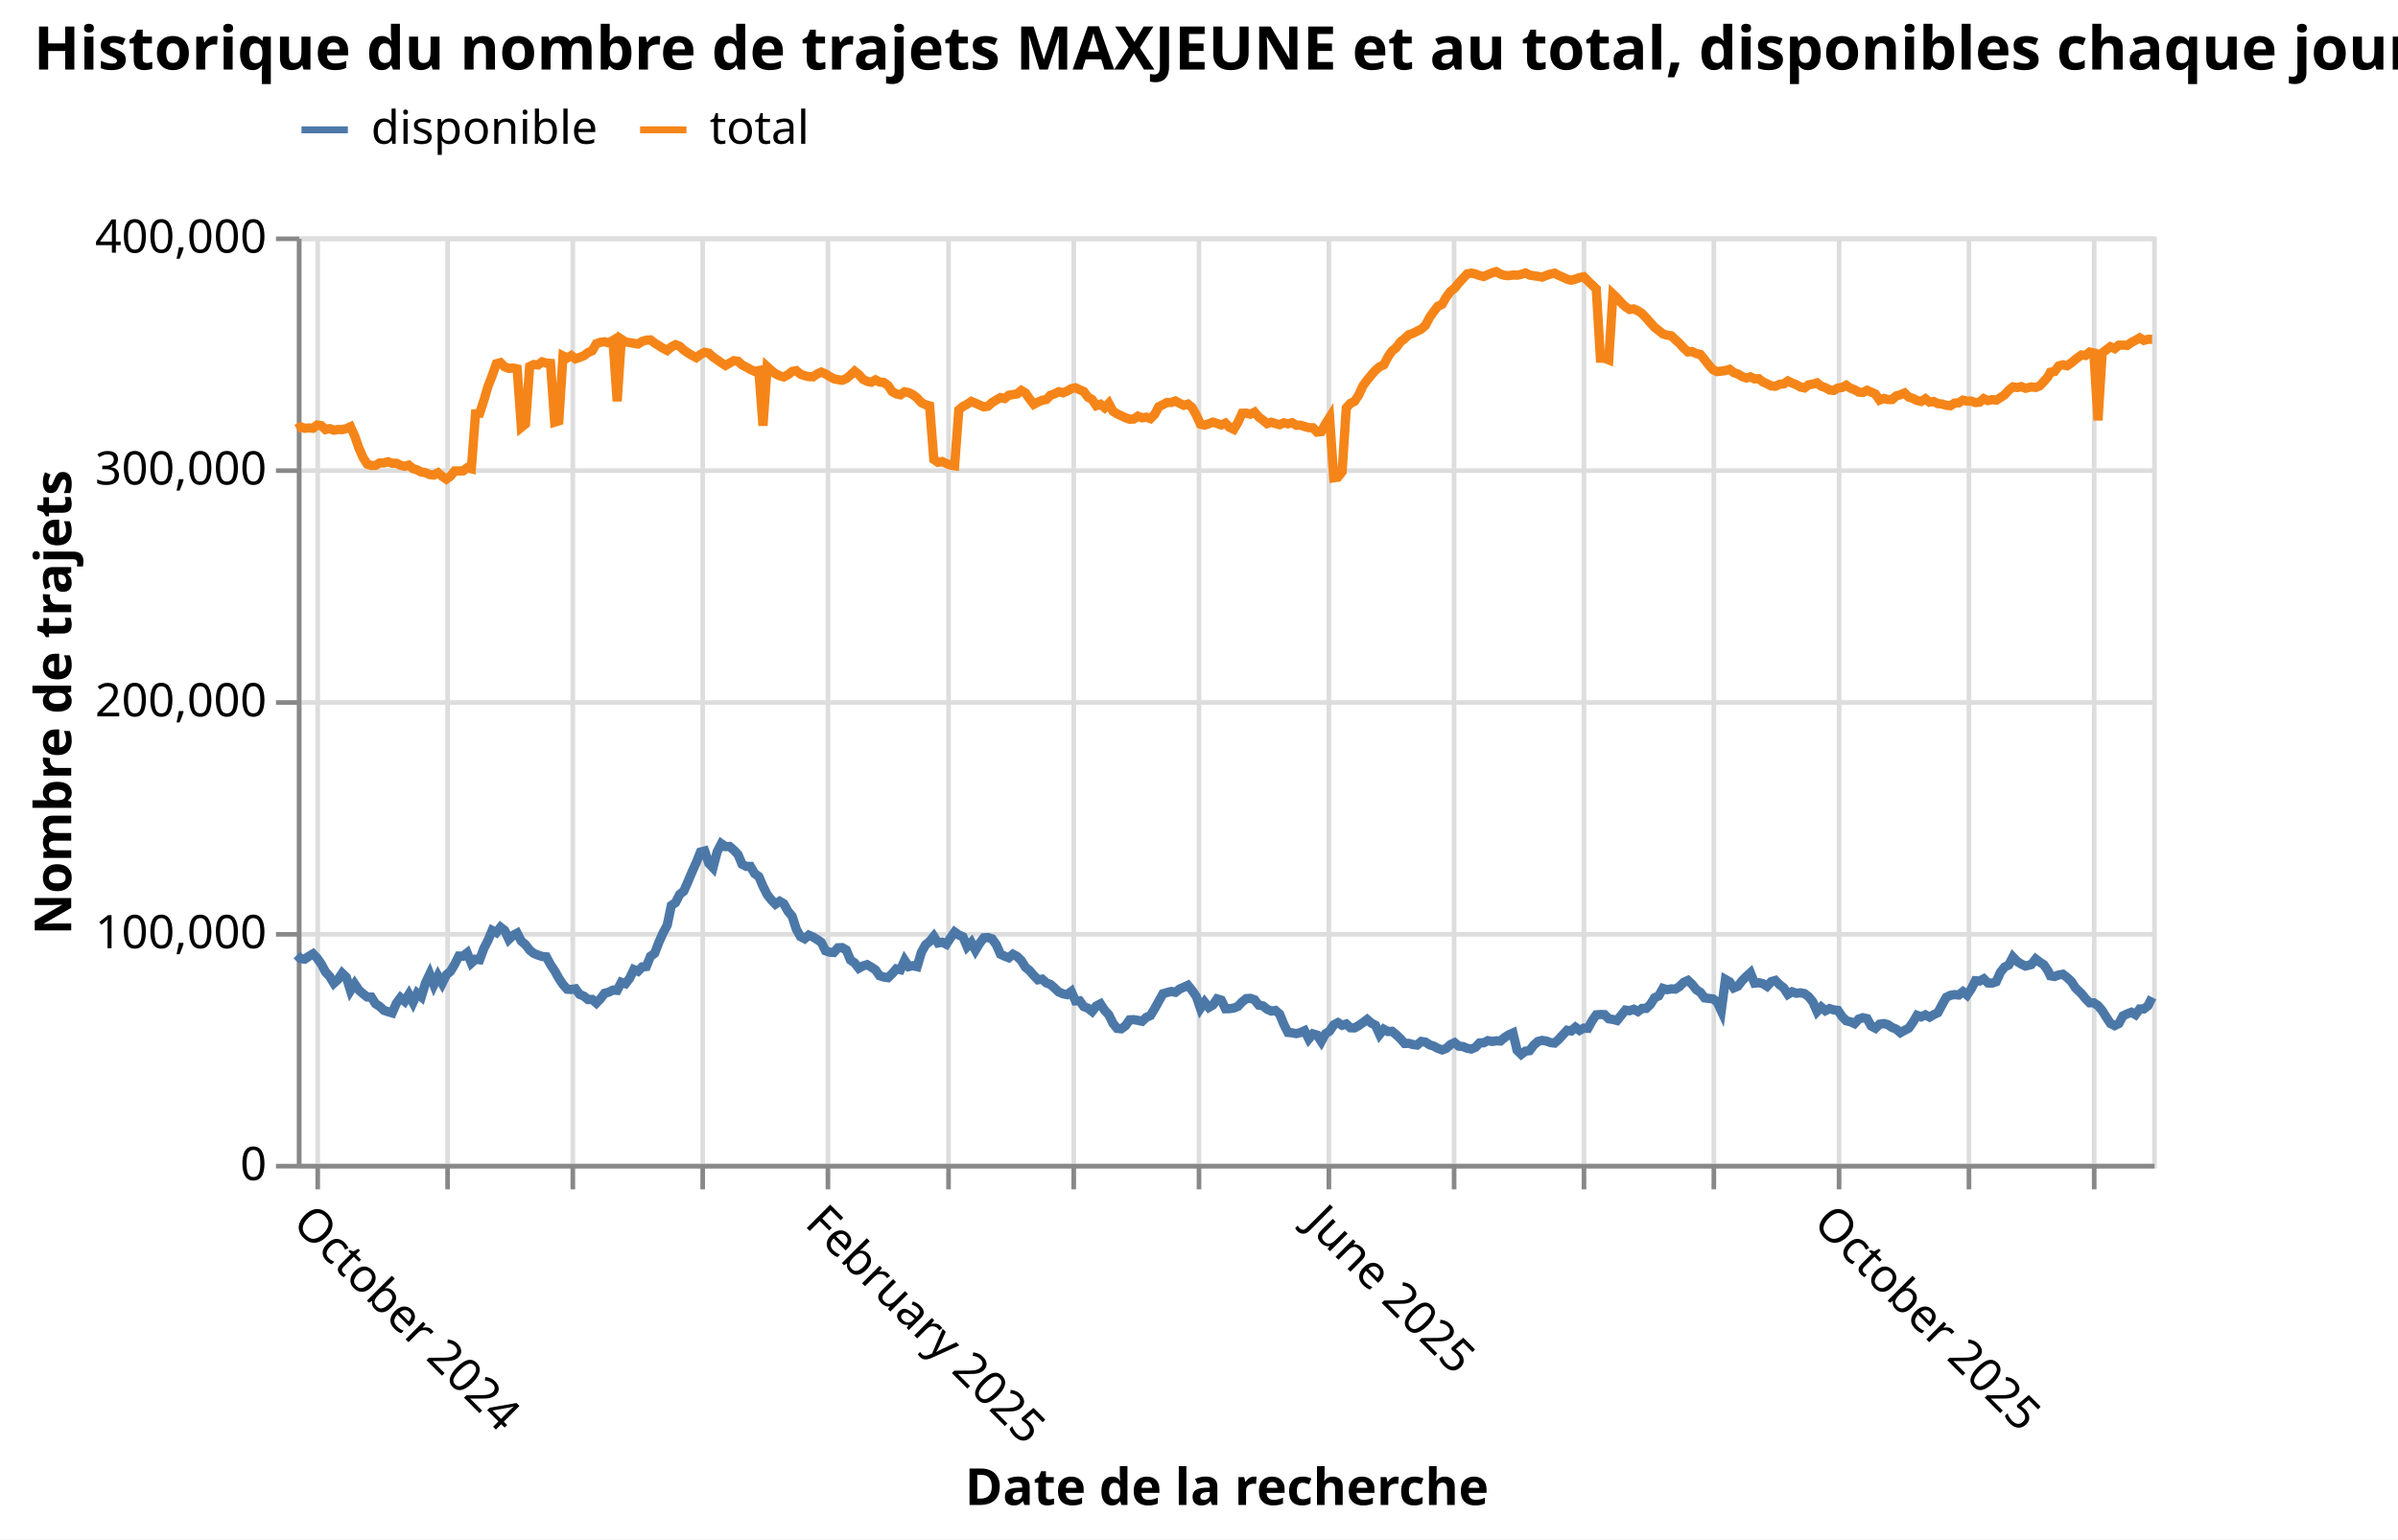
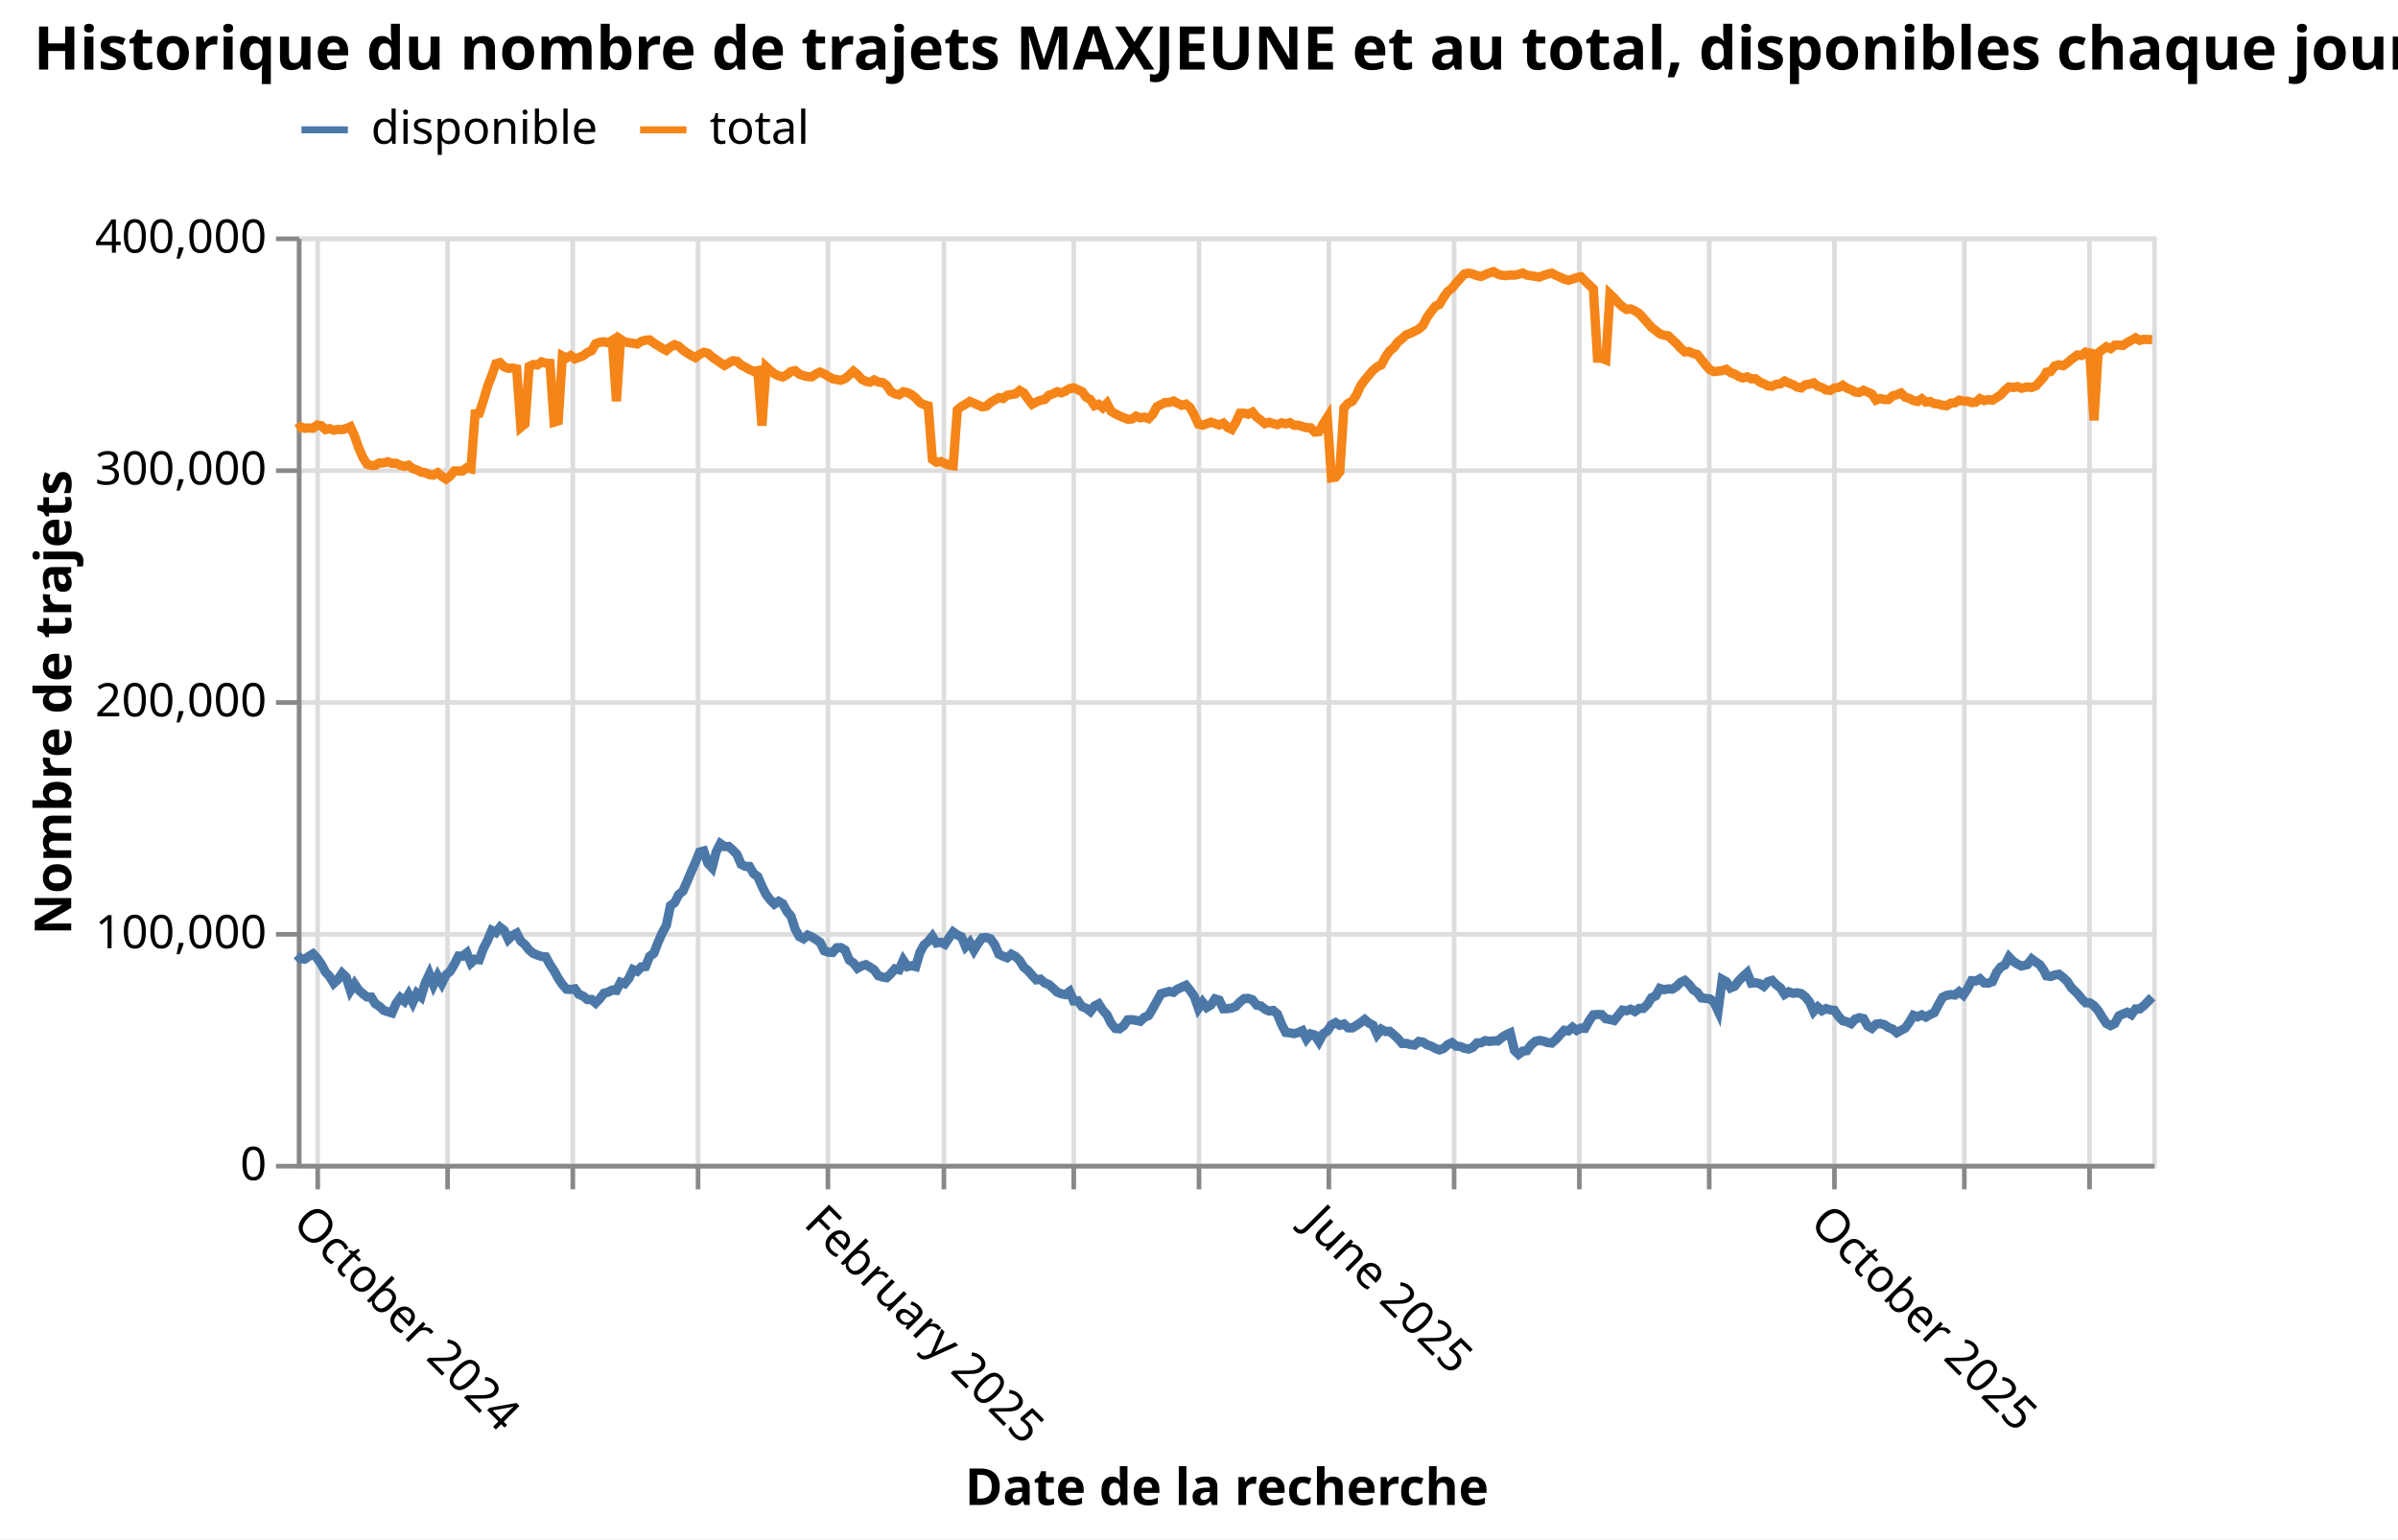
<svg xmlns="http://www.w3.org/2000/svg" version="1.1" class="marks" width="517" height="332" viewBox="0 0 517 332">
  <rect width="517" height="332" fill="white" />
  <g fill="none" stroke-miterlimit="10" transform="translate(64,51)">
    <g class="mark-group role-frame root" role="graphics-object" aria-roledescription="group mark container">
      <g transform="translate(0,0)">
        <path class="background" aria-hidden="true" d="M0.5,0.5h400v200h-400Z" stroke="#ddd" />
        <g>
          <g class="mark-group role-axis" aria-hidden="true">
            <g transform="translate(0.5,200.5)">
              <path class="background" aria-hidden="true" d="M0,0h0v0h0Z" pointer-events="none" />
              <g>
                <g class="mark-rule role-axis-grid" pointer-events="none">
                  <line transform="translate(4,-200)" x2="0" y2="200" stroke="#ddd" stroke-width="1" opacity="1" />
                  <line transform="translate(32,-200)" x2="0" y2="200" stroke="#ddd" stroke-width="1" opacity="1" />
                  <line transform="translate(59,-200)" x2="0" y2="200" stroke="#ddd" stroke-width="1" opacity="1" />
-                   <line transform="translate(87,-200)" x2="0" y2="200" stroke="#ddd" stroke-width="1" opacity="1" />
+                   <line transform="translate(86,-200)" x2="0" y2="200" stroke="#ddd" stroke-width="1" opacity="1" />
                  <line transform="translate(114,-200)" x2="0" y2="200" stroke="#ddd" stroke-width="1" opacity="1" />
-                   <line transform="translate(140,-200)" x2="0" y2="200" stroke="#ddd" stroke-width="1" opacity="1" />
+                   <line transform="translate(139,-200)" x2="0" y2="200" stroke="#ddd" stroke-width="1" opacity="1" />
                  <line transform="translate(167,-200)" x2="0" y2="200" stroke="#ddd" stroke-width="1" opacity="1" />
                  <line transform="translate(194,-200)" x2="0" y2="200" stroke="#ddd" stroke-width="1" opacity="1" />
                  <line transform="translate(222,-200)" x2="0" y2="200" stroke="#ddd" stroke-width="1" opacity="1" />
                  <line transform="translate(249,-200)" x2="0" y2="200" stroke="#ddd" stroke-width="1" opacity="1" />
-                   <line transform="translate(277,-200)" x2="0" y2="200" stroke="#ddd" stroke-width="1" opacity="1" />
-                   <line transform="translate(305,-200)" x2="0" y2="200" stroke="#ddd" stroke-width="1" opacity="1" />
-                   <line transform="translate(332,-200)" x2="0" y2="200" stroke="#ddd" stroke-width="1" opacity="1" />
-                   <line transform="translate(360,-200)" x2="0" y2="200" stroke="#ddd" stroke-width="1" opacity="1" />
-                   <line transform="translate(387,-200)" x2="0" y2="200" stroke="#ddd" stroke-width="1" opacity="1" />
+                   <line transform="translate(276,-200)" x2="0" y2="200" stroke="#ddd" stroke-width="1" opacity="1" />
+                   <line transform="translate(304,-200)" x2="0" y2="200" stroke="#ddd" stroke-width="1" opacity="1" />
+                   <line transform="translate(331,-200)" x2="0" y2="200" stroke="#ddd" stroke-width="1" opacity="1" />
+                   <line transform="translate(359,-200)" x2="0" y2="200" stroke="#ddd" stroke-width="1" opacity="1" />
+                   <line transform="translate(386,-200)" x2="0" y2="200" stroke="#ddd" stroke-width="1" opacity="1" />
                </g>
              </g>
              <path class="foreground" aria-hidden="true" d="" pointer-events="none" display="none" />
            </g>
          </g>
          <g class="mark-group role-axis" aria-hidden="true">
            <g transform="translate(0.5,0.5)">
              <path class="background" aria-hidden="true" d="M0,0h0v0h0Z" pointer-events="none" />
              <g>
                <g class="mark-rule role-axis-grid" pointer-events="none">
                  <line transform="translate(0,200)" x2="400" y2="0" stroke="#ddd" stroke-width="1" opacity="1" />
                  <line transform="translate(0,150)" x2="400" y2="0" stroke="#ddd" stroke-width="1" opacity="1" />
                  <line transform="translate(0,100)" x2="400" y2="0" stroke="#ddd" stroke-width="1" opacity="1" />
                  <line transform="translate(0,50)" x2="400" y2="0" stroke="#ddd" stroke-width="1" opacity="1" />
                  <line transform="translate(0,0)" x2="400" y2="0" stroke="#ddd" stroke-width="1" opacity="1" />
                </g>
              </g>
              <path class="foreground" aria-hidden="true" d="" pointer-events="none" display="none" />
            </g>
          </g>
          <g class="mark-group role-axis" role="graphics-symbol" aria-roledescription="axis" aria-label="X-axis titled 'Date de la recherche' for a time scale with values from September 2024 to December 2025">
            <g transform="translate(0.5,200.5)">
              <path class="background" aria-hidden="true" d="M0,0h0v0h0Z" pointer-events="none" />
              <g>
                <g class="mark-rule role-axis-tick" pointer-events="none">
                  <line transform="translate(4,0)" x2="0" y2="5" stroke="#888" stroke-width="1" opacity="1" />
                  <line transform="translate(32,0)" x2="0" y2="5" stroke="#888" stroke-width="1" opacity="1" />
                  <line transform="translate(59,0)" x2="0" y2="5" stroke="#888" stroke-width="1" opacity="1" />
-                   <line transform="translate(87,0)" x2="0" y2="5" stroke="#888" stroke-width="1" opacity="1" />
+                   <line transform="translate(86,0)" x2="0" y2="5" stroke="#888" stroke-width="1" opacity="1" />
                  <line transform="translate(114,0)" x2="0" y2="5" stroke="#888" stroke-width="1" opacity="1" />
-                   <line transform="translate(140,0)" x2="0" y2="5" stroke="#888" stroke-width="1" opacity="1" />
+                   <line transform="translate(139,0)" x2="0" y2="5" stroke="#888" stroke-width="1" opacity="1" />
                  <line transform="translate(167,0)" x2="0" y2="5" stroke="#888" stroke-width="1" opacity="1" />
                  <line transform="translate(194,0)" x2="0" y2="5" stroke="#888" stroke-width="1" opacity="1" />
                  <line transform="translate(222,0)" x2="0" y2="5" stroke="#888" stroke-width="1" opacity="1" />
                  <line transform="translate(249,0)" x2="0" y2="5" stroke="#888" stroke-width="1" opacity="1" />
-                   <line transform="translate(277,0)" x2="0" y2="5" stroke="#888" stroke-width="1" opacity="1" />
-                   <line transform="translate(305,0)" x2="0" y2="5" stroke="#888" stroke-width="1" opacity="1" />
-                   <line transform="translate(332,0)" x2="0" y2="5" stroke="#888" stroke-width="1" opacity="1" />
-                   <line transform="translate(360,0)" x2="0" y2="5" stroke="#888" stroke-width="1" opacity="1" />
-                   <line transform="translate(387,0)" x2="0" y2="5" stroke="#888" stroke-width="1" opacity="1" />
+                   <line transform="translate(276,0)" x2="0" y2="5" stroke="#888" stroke-width="1" opacity="1" />
+                   <line transform="translate(304,0)" x2="0" y2="5" stroke="#888" stroke-width="1" opacity="1" />
+                   <line transform="translate(331,0)" x2="0" y2="5" stroke="#888" stroke-width="1" opacity="1" />
+                   <line transform="translate(359,0)" x2="0" y2="5" stroke="#888" stroke-width="1" opacity="1" />
+                   <line transform="translate(386,0)" x2="0" y2="5" stroke="#888" stroke-width="1" opacity="1" />
                </g>
                <g class="mark-text role-axis-label" pointer-events="none">
-                   <text text-anchor="start" transform="translate(3.92341,7) rotate(45) translate(0,8)" font-family="sans-serif" font-size="10px" fill="#000" opacity="1">October 2024</text>
-                   <text text-anchor="start" transform="translate(31.76932,7) rotate(45) translate(0,8)" font-family="sans-serif" font-size="10px" fill="#000" opacity="0">November 2024</text>
-                   <text text-anchor="start" transform="translate(58.71697,7) rotate(45) translate(0,8)" font-family="sans-serif" font-size="10px" fill="#000" opacity="0">December 2024</text>
-                   <text text-anchor="start" transform="translate(86.56287,7) rotate(45) translate(0,8)" font-family="sans-serif" font-size="10px" fill="#000" opacity="0">January 2025</text>
-                   <text text-anchor="start" transform="translate(114.4088,7) rotate(45) translate(0,8)" font-family="sans-serif" font-size="10px" fill="#000" opacity="1">February 2025</text>
-                   <text text-anchor="start" transform="translate(139.5599,7) rotate(45) translate(0,8)" font-family="sans-serif" font-size="10px" fill="#000" opacity="0">March 2025</text>
-                   <text text-anchor="start" transform="translate(167.4058,7) rotate(45) translate(0,8)" font-family="sans-serif" font-size="10px" fill="#000" opacity="0">April 2025</text>
-                   <text text-anchor="start" transform="translate(194.3535,7) rotate(45) translate(0,8)" font-family="sans-serif" font-size="10px" fill="#000" opacity="0">May 2025</text>
-                   <text text-anchor="start" transform="translate(222.1994,7) rotate(45) translate(0,8)" font-family="sans-serif" font-size="10px" fill="#000" opacity="1">June 2025</text>
-                   <text text-anchor="start" transform="translate(249.147,7) rotate(45) translate(0,8)" font-family="sans-serif" font-size="10px" fill="#000" opacity="0">July 2025</text>
-                   <text text-anchor="start" transform="translate(276.9929,7) rotate(45) translate(0,8)" font-family="sans-serif" font-size="10px" fill="#000" opacity="0">August 2025</text>
-                   <text text-anchor="start" transform="translate(304.8389,7) rotate(45) translate(0,8)" font-family="sans-serif" font-size="10px" fill="#000" opacity="0">September 2025</text>
-                   <text text-anchor="start" transform="translate(331.7865,7) rotate(45) translate(0,8)" font-family="sans-serif" font-size="10px" fill="#000" opacity="1">October 2025</text>
-                   <text text-anchor="start" transform="translate(359.6324,7) rotate(45) translate(0,8)" font-family="sans-serif" font-size="10px" fill="#000" opacity="0">November 2025</text>
-                   <text text-anchor="start" transform="translate(386.5801,7) rotate(45) translate(0,8)" font-family="sans-serif" font-size="10px" fill="#000" opacity="0">December 2025</text>
+                   <text text-anchor="start" transform="translate(3.914619,7) rotate(45) translate(0,8)" font-family="sans-serif" font-size="10px" fill="#000" opacity="1">October 2024</text>
+                   <text text-anchor="start" transform="translate(31.69813,7) rotate(45) translate(0,8)" font-family="sans-serif" font-size="10px" fill="#000" opacity="0">November 2024</text>
+                   <text text-anchor="start" transform="translate(58.5854,7) rotate(45) translate(0,8)" font-family="sans-serif" font-size="10px" fill="#000" opacity="0">December 2024</text>
+                   <text text-anchor="start" transform="translate(86.36891,7) rotate(45) translate(0,8)" font-family="sans-serif" font-size="10px" fill="#000" opacity="0">January 2025</text>
+                   <text text-anchor="start" transform="translate(114.1524,7) rotate(45) translate(0,8)" font-family="sans-serif" font-size="10px" fill="#000" opacity="1">February 2025</text>
+                   <text text-anchor="start" transform="translate(139.2472,7) rotate(45) translate(0,8)" font-family="sans-serif" font-size="10px" fill="#000" opacity="0">March 2025</text>
+                   <text text-anchor="start" transform="translate(167.0307,7) rotate(45) translate(0,8)" font-family="sans-serif" font-size="10px" fill="#000" opacity="0">April 2025</text>
+                   <text text-anchor="start" transform="translate(193.918,7) rotate(45) translate(0,8)" font-family="sans-serif" font-size="10px" fill="#000" opacity="0">May 2025</text>
+                   <text text-anchor="start" transform="translate(221.7015,7) rotate(45) translate(0,8)" font-family="sans-serif" font-size="10px" fill="#000" opacity="1">June 2025</text>
+                   <text text-anchor="start" transform="translate(248.5888,7) rotate(45) translate(0,8)" font-family="sans-serif" font-size="10px" fill="#000" opacity="0">July 2025</text>
+                   <text text-anchor="start" transform="translate(276.3723,7) rotate(45) translate(0,8)" font-family="sans-serif" font-size="10px" fill="#000" opacity="0">August 2025</text>
+                   <text text-anchor="start" transform="translate(304.1558,7) rotate(45) translate(0,8)" font-family="sans-serif" font-size="10px" fill="#000" opacity="0">September 2025</text>
+                   <text text-anchor="start" transform="translate(331.0431,7) rotate(45) translate(0,8)" font-family="sans-serif" font-size="10px" fill="#000" opacity="1">October 2025</text>
+                   <text text-anchor="start" transform="translate(358.8266,7) rotate(45) translate(0,8)" font-family="sans-serif" font-size="10px" fill="#000" opacity="0">November 2025</text>
+                   <text text-anchor="start" transform="translate(385.7139,7) rotate(45) translate(0,8)" font-family="sans-serif" font-size="10px" fill="#000" opacity="0">December 2025</text>
                </g>
                <g class="mark-rule role-axis-domain" pointer-events="none">
                  <line transform="translate(0,0)" x2="400" y2="0" stroke="#888" stroke-width="1" opacity="1" />
                </g>
                <g class="mark-text role-axis-title" pointer-events="none">
                  <text text-anchor="middle" transform="translate(200,73.06063)" font-family="sans-serif" font-size="11px" font-weight="bold" fill="#000" opacity="1">Date de la recherche</text>
                </g>
              </g>
              <path class="foreground" aria-hidden="true" d="" pointer-events="none" display="none" />
            </g>
          </g>
          <g class="mark-group role-axis" role="graphics-symbol" aria-roledescription="axis" aria-label="Y-axis titled 'Nombre de trajets' for a linear scale with values from 0 to 400,000">
            <g transform="translate(0.5,0.5)">
              <path class="background" aria-hidden="true" d="M0,0h0v0h0Z" pointer-events="none" />
              <g>
                <g class="mark-rule role-axis-tick" pointer-events="none">
                  <line transform="translate(0,200)" x2="-5" y2="0" stroke="#888" stroke-width="1" opacity="1" />
                  <line transform="translate(0,150)" x2="-5" y2="0" stroke="#888" stroke-width="1" opacity="1" />
                  <line transform="translate(0,100)" x2="-5" y2="0" stroke="#888" stroke-width="1" opacity="1" />
                  <line transform="translate(0,50)" x2="-5" y2="0" stroke="#888" stroke-width="1" opacity="1" />
                  <line transform="translate(0,0)" x2="-5" y2="0" stroke="#888" stroke-width="1" opacity="1" />
                </g>
                <g class="mark-text role-axis-label" pointer-events="none">
                  <text text-anchor="end" transform="translate(-7,203)" font-family="sans-serif" font-size="10px" fill="#000" opacity="1">0</text>
                  <text text-anchor="end" transform="translate(-7,153)" font-family="sans-serif" font-size="10px" fill="#000" opacity="1">100,000</text>
                  <text text-anchor="end" transform="translate(-7,103)" font-family="sans-serif" font-size="10px" fill="#000" opacity="1">200,000</text>
                  <text text-anchor="end" transform="translate(-7,53)" font-family="sans-serif" font-size="10px" fill="#000" opacity="1">300,000</text>
                  <text text-anchor="end" transform="translate(-7,3)" font-family="sans-serif" font-size="10px" fill="#000" opacity="1">400,000</text>
                </g>
                <g class="mark-rule role-axis-domain" pointer-events="none">
                  <line transform="translate(0,200)" x2="0" y2="-200" stroke="#888" stroke-width="1" opacity="1" />
                </g>
                <g class="mark-text role-axis-title" pointer-events="none">
                  <text text-anchor="middle" transform="translate(-47.14746,100) rotate(-90) translate(0,-2)" font-family="sans-serif" font-size="11px" font-weight="bold" fill="#000" opacity="1">Nombre de trajets</text>
                </g>
              </g>
              <path class="foreground" aria-hidden="true" d="" pointer-events="none" display="none" />
            </g>
          </g>
          <g class="mark-group role-scope pathgroup" role="graphics-object" aria-roledescription="group mark container">
            <g transform="translate(0,0)">
              <path class="background" aria-hidden="true" d="M0,0h400v200h-400Z" />
              <g>
                <g class="mark-line role-mark marks" role="graphics-object" aria-roledescription="line mark container">
-                   <path aria-label="Date de la recherche: September 2024; Nombre de trajets: 90064; variable: disponible" role="graphics-symbol" aria-roledescription="line mark" d="M0,154.968L0.789,155.733L1.688,155.849L2.586,155.249L3.484,154.706L4.382,155.647L5.281,156.936L6.179,158.611L7.077,159.578L7.975,161.051L8.874,160.232L9.772,158.887L10.67,159.757L11.568,162.622L12.467,161.186L13.365,162.517L14.263,163.314L15.162,164.01L16.06,164.032L16.958,165.467L17.856,166.043L18.755,166.883L19.653,167.187L20.551,167.45L21.449,165.395L22.348,164.165L23.246,164.939L24.144,163.463L25.042,165.186L25.941,163.209L26.839,163.971L27.737,160.982L28.642,159.082L29.534,161.376L30.432,159.478L31.33,161.072L32.228,159.24L33.127,158.471L34.025,156.976L34.923,155.186L35.821,155.206L36.721,154.501L37.618,156.687L38.516,155.87L39.414,155.975L40.313,153.544L41.211,151.81L42.111,149.657L43.008,150.119L43.906,148.968L44.804,149.665L45.705,151.587L46.6,150.725L47.5,150.247L48.397,151.977L49.295,152.725L50.193,153.898L51.092,154.616L51.99,154.978L52.888,155.274L53.786,155.354L54.685,157.015L55.583,158.365L56.481,159.98L57.38,161.327L58.278,162.333L59.176,162.388L60.075,162.251L60.973,163.458L61.871,163.83L62.769,164.564L63.667,164.539L64.566,165.319L65.464,164.379L66.362,163.203L67.26,162.973L68.158,162.518L69.057,162.586L69.955,160.835L70.853,161.142L71.752,159.983L72.65,158.101L73.548,158.467L74.446,157.526L75.344,157.444L76.243,155.239L77.141,154.588L78.039,152.251L78.938,150.225L79.836,148.563L80.734,144.291L81.632,143.67L82.53,141.894L83.429,141.173L84.327,139.108L85.225,136.98L86.124,134.989L87.022,132.763L87.92,132.524L88.818,135.188L89.717,136.135L90.615,132.697L91.513,130.95L92.411,131.578L93.31,131.561L94.208,132.339L95.107,133.284L96.005,135.399L96.903,135.847L97.801,135.858L98.699,137.406L99.597,138.04L100.496,140.126L101.394,141.915L102.292,143.074L103.19,143.981L104.089,143.375L104.987,143.9L105.885,145.535L106.783,146.599L107.682,149.389L108.58,150.987L109.478,151.445L110.376,150.679L111.275,151.062L112.173,151.618L113.071,152.229L113.969,154.046L114.868,154.351L115.766,154.412L116.664,153.406L117.563,153.367L118.461,153.888L119.359,156.04L120.257,156.669L121.156,157.81L122.054,157.313L122.952,157.047L123.85,157.575L124.749,158.166L125.647,159.431L126.545,159.706L127.443,159.848L128.342,158.995L129.24,157.945L130.138,158.136L131.037,156.106L131.935,157.462L132.833,157.265L133.731,157.476L134.629,154.421L135.528,152.787L136.426,152.041L137.324,150.938L138.222,152.365L139.121,152.195L140.019,152.643L140.917,151.262L141.815,150.001L142.714,150.645L143.612,151.037L144.51,153.158L145.408,152.225L146.307,153.922L147.205,152.442L148.103,151.259L149.002,151.191L149.9,151.477L150.798,152.743L151.696,154.781L152.594,155.208L153.493,155.551L154.391,154.8L155.289,155.283L156.187,156.148L157.086,157.605L157.984,158.325L158.882,159.373L159.78,160.304L160.679,160.171L161.577,160.969L162.475,161.308L163.373,162.091L164.272,162.944L165.17,163.317L166.068,163.501L166.966,162.836L167.865,164.858L168.763,164.829L169.661,166.086L170.559,166.43L171.458,167.135L172.356,165.96L173.254,165.495L174.152,166.877L175.051,167.849L175.949,169.688L176.847,170.789L177.745,170.875L178.644,170.221L179.542,168.943L180.44,168.904L181.338,169.053L182.237,169.255L183.135,168.412L184.033,168.02L184.932,166.532L185.83,164.924L186.728,163.313L187.626,163.048L188.525,162.82L189.423,162.997L190.321,162.291L191.219,161.905L192.118,161.49L193.016,162.601L193.914,163.887L194.812,166.459L195.711,165.131L196.609,166.265L197.507,165.732L198.405,164.419L199.304,164.685L200.202,166.554L201.1,166.527L201.998,166.396L202.897,166.035L203.795,165.078L204.693,164.366L205.591,164.313L206.49,164.62L207.388,165.77L208.286,165.935L209.184,166.64L210.083,167.049L210.981,166.921L211.879,167.69L212.777,169.905L213.676,171.652L214.574,171.735L215.472,171.918L216.37,171.688L217.269,171.282L218.167,173.049L219.065,171.97L219.963,172.23L220.862,173.612L221.76,171.945L222.658,171.366L223.557,170.02L224.455,169.554L225.353,170.116L226.251,169.844L227.15,170.659L228.048,170.679L228.946,170.16L229.844,169.553L230.743,168.868L231.641,169.634L232.539,170.104L233.438,172.084L234.336,170.968L235.234,171.455L236.133,171.414L237.031,172.162L237.929,173L238.827,174.038L239.725,174.015L240.623,174.271L241.522,174.377L242.42,173.602L243.318,173.737L244.216,174.319L245.115,174.612L246.013,175.106L246.911,175.429L247.809,175.097L248.708,174.282L249.606,173.871L250.504,174.614L251.403,174.699L252.301,175.073L253.199,175.245L254.097,174.872L254.996,173.92L255.894,173.889L256.792,173.422L257.69,173.601L258.589,173.471L259.487,173.506L260.385,172.75L261.283,172.175L262.182,171.774L263.08,175.505L263.978,176.378L264.876,175.686L265.774,175.588L266.673,174.388L267.571,173.605L268.47,173.373L269.368,173.515L270.266,173.844L271.165,173.947L272.062,173.151L272.961,172.167L273.859,171.187L274.757,171.332L275.655,170.541L276.554,171.215L277.452,170.732L278.35,170.771L279.248,169.151L280.147,167.868L281.045,167.786L281.943,167.82L282.841,168.715L283.74,168.859L284.638,169.08L285.536,167.953L286.434,166.84L287.333,166.977L288.232,166.657L289.129,167.146L290.027,166.484L290.926,166.475L291.824,165.623L292.722,164.178L293.62,163.778L294.519,162.162L295.417,162.437L296.315,162.265L297.213,162.317L298.112,161.742L299.01,160.848L299.918,160.444L300.806,161.271L301.705,162.424L302.603,163.016L303.501,164.217L304.4,164.319L305.298,164.418L306.196,165.054L307.094,166.983L307.992,160.232L308.891,160.738L309.789,162.052L310.687,161.678L311.586,160.509L312.484,159.6L313.382,158.795L314.28,161.033L315.179,160.935L316.077,161.135L316.975,161.704L317.873,160.708L318.772,160.444L319.67,161.365L320.568,162.053L321.467,163.443L322.365,162.892L323.263,163.207L324.161,163.107L325.059,163.285L325.958,163.972L326.856,165.093L327.754,167.142L328.652,166.188L329.551,166.971L330.449,166.514L331.347,166.797L332.245,166.898L333.144,168.219L334.042,169.148L334.94,169.359L335.838,169.754L336.737,168.774L337.635,168.487L338.533,168.685L339.431,170.267L340.33,170.754L341.228,169.882L342.126,169.748L343.024,169.979L343.923,170.59L344.821,170.941L345.719,171.71L346.617,171.203L347.516,170.738L348.414,169.486L349.312,167.974L350.211,168.298L351.109,167.867L352.007,168.346L352.905,167.821L353.803,167.402L354.702,165.689L355.601,164.094L356.498,163.656L357.397,163.5L358.295,163.587L359.193,162.873L360.091,163.597L360.99,162.261L361.888,160.504L362.786,160.572L363.684,160.1L364.583,160.98L365.481,161.035L366.379,160.705L367.277,158.704L368.176,157.564L369.074,157.112L369.972,155.393L370.87,156.323L371.769,156.904L372.667,157.334L373.926,157.028L374.881,155.821L375.749,156.472L376.644,157.061L377.542,158.366L378.056,159.443L378.955,159.592L379.853,159.266L380.751,159.113L381.649,159.8L382.548,160.641L383.446,162.019L384.751,163.283L385.627,164.362L386.525,165.269L387.424,165.269L388.321,165.882L389.221,166.94L390.118,168.382L391.017,169.732L391.915,170.182L392.813,169.737L393.712,168.081L394.612,167.658L395.512,167.31L396.407,167.822L397.305,166.598L398.203,166.586L399.101,165.885L400,164.085" stroke="#4c78a8" stroke-width="2" />
+                   <path aria-label="Date de la recherche: September 2024; Nombre de trajets: 90064; variable: disponible" role="graphics-symbol" aria-roledescription="line mark" d="M0,154.968L0.788,155.733L1.684,155.849L2.58,155.249L3.476,154.706L4.373,155.647L5.27,156.936L6.166,158.611L7.061,159.578L7.958,161.051L8.854,160.232L9.75,158.887L10.646,159.757L11.543,162.622L12.439,161.186L13.335,162.517L14.231,163.314L15.128,164.01L16.024,164.032L16.92,165.467L17.816,166.043L18.713,166.883L19.609,167.187L20.505,167.45L21.401,165.395L22.297,164.165L23.194,164.939L24.09,163.463L24.986,165.186L25.882,163.209L26.779,163.971L27.675,160.982L28.578,159.082L29.467,161.376L30.364,159.478L31.26,161.072L32.156,159.24L33.053,158.471L33.949,156.976L34.845,155.186L35.741,155.206L36.639,154.501L37.534,156.687L38.43,155.87L39.326,155.975L40.223,153.544L41.119,151.81L42.017,149.657L42.911,150.119L43.807,148.968L44.704,149.665L45.602,151.587L46.496,150.725L47.393,150.247L48.288,151.977L49.185,152.725L50.081,153.898L50.977,154.616L51.873,154.978L52.77,155.274L53.666,155.354L54.562,157.015L55.458,158.365L56.355,159.98L57.251,161.327L58.147,162.333L59.043,162.388L59.94,162.251L60.836,163.458L61.733,163.83L62.629,164.564L63.525,164.539L64.422,165.319L65.318,164.379L66.214,163.203L67.109,162.973L68.006,162.518L68.902,162.586L69.798,160.835L70.694,161.142L71.591,159.983L72.487,158.101L73.383,158.467L74.28,157.526L75.176,157.444L76.072,155.239L76.968,154.588L77.864,152.251L78.761,150.225L79.657,148.563L80.553,144.291L81.449,143.67L82.346,141.894L83.242,141.173L84.138,139.108L85.034,136.98L85.931,134.989L86.827,132.763L87.723,132.524L88.619,135.188L89.516,136.135L90.412,132.697L91.308,130.95L92.204,131.578L93.101,131.561L93.997,132.339L94.894,133.284L95.79,135.399L96.686,135.847L97.582,135.858L98.478,137.406L99.374,138.04L100.27,140.126L101.167,141.915L102.063,143.074L102.959,143.981L103.855,143.375L104.752,143.9L105.648,145.535L106.544,146.599L107.44,149.389L108.337,150.987L109.233,151.445L110.129,150.679L111.025,151.062L111.922,151.618L112.818,152.229L113.714,154.046L114.61,154.351L115.507,154.412L116.403,153.406L117.299,153.367L118.195,153.888L119.092,156.04L119.988,156.669L120.884,157.81L121.78,157.313L122.677,157.047L123.573,157.575L124.469,158.166L125.365,159.431L126.261,159.706L127.158,159.848L128.054,158.995L128.95,157.945L129.846,158.136L130.743,156.106L131.639,157.462L132.535,157.265L133.431,157.476L134.328,154.421L135.224,152.787L136.12,152.041L137.016,150.938L137.913,152.365L138.809,152.195L139.705,152.643L140.601,151.262L141.498,150.001L142.394,150.645L143.29,151.037L144.186,153.158L145.083,152.225L145.979,153.922L146.875,152.442L147.771,151.259L148.668,151.191L149.564,151.477L150.46,152.743L151.356,154.781L152.252,155.208L153.149,155.551L154.045,154.8L154.941,155.283L155.837,156.148L156.734,157.605L157.63,158.325L158.526,159.373L159.422,160.304L160.319,160.171L161.215,160.969L162.111,161.308L163.007,162.091L163.904,162.944L164.8,163.317L165.696,163.501L166.592,162.836L167.489,164.858L168.385,164.829L169.281,166.086L170.177,166.43L171.074,167.135L171.97,165.96L172.866,165.495L173.762,166.877L174.659,167.849L175.555,169.688L176.451,170.789L177.347,170.875L178.243,170.221L179.14,168.943L180.036,168.904L180.932,169.053L181.828,169.255L182.725,168.412L183.621,168.02L184.517,166.532L185.413,164.924L186.31,163.313L187.206,163.048L188.102,162.82L188.998,162.997L189.895,162.291L190.791,161.905L191.687,161.49L192.583,162.601L193.48,163.887L194.376,166.459L195.272,165.131L196.168,166.265L197.065,165.732L197.961,164.419L198.857,164.685L199.753,166.554L200.65,166.527L201.546,166.396L202.442,166.035L203.338,165.078L204.234,164.366L205.131,164.313L206.027,164.62L206.923,165.77L207.819,165.935L208.716,166.64L209.612,167.049L210.508,166.921L211.404,167.69L212.301,169.905L213.197,171.652L214.093,171.735L214.989,171.918L215.886,171.688L216.782,171.282L217.678,173.049L218.574,171.97L219.471,172.23L220.367,173.612L221.263,171.945L222.159,171.366L223.056,170.02L223.952,169.554L224.848,170.116L225.744,169.844L226.641,170.659L227.537,170.679L228.433,170.16L229.329,169.553L230.226,168.868L231.122,169.634L232.018,170.104L232.915,172.084L233.811,170.968L234.707,171.455L235.603,171.414L236.5,172.162L237.395,173L238.292,174.038L239.188,174.015L240.084,174.271L240.98,174.377L241.877,173.602L242.773,173.737L243.669,174.319L244.566,174.612L245.462,175.106L246.358,175.429L247.254,175.097L248.15,174.282L249.047,173.871L249.943,174.614L250.839,174.699L251.735,175.073L252.632,175.245L253.528,174.872L254.424,173.92L255.32,173.889L256.217,173.422L257.113,173.601L258.009,173.471L258.905,173.506L259.802,172.75L260.698,172.175L261.594,171.774L262.49,175.505L263.386,176.378L264.283,175.686L265.179,175.588L266.075,174.388L266.971,173.605L267.868,173.373L268.764,173.515L269.66,173.844L270.557,173.947L271.453,173.151L272.349,172.167L273.245,171.187L274.141,171.332L275.038,170.541L275.934,171.215L276.83,170.732L277.726,170.771L278.623,169.151L279.519,167.868L280.415,167.786L281.312,167.82L282.208,168.715L283.104,168.859L284,169.08L284.896,167.953L285.793,166.84L286.689,166.977L287.586,166.657L288.481,167.146L289.378,166.484L290.274,166.475L291.17,165.623L292.066,164.178L292.963,163.778L293.859,162.162L294.755,162.437L295.651,162.265L296.547,162.317L297.444,161.742L298.34,160.848L299.246,160.444L300.132,161.271L301.029,162.424L301.925,163.016L302.821,164.217L303.717,164.319L304.614,164.418L305.51,165.054L306.406,166.983L307.302,160.232L308.199,160.738L309.095,162.052L309.991,161.678L310.887,160.509L311.784,159.6L312.68,158.795L313.576,161.033L314.472,160.935L315.369,161.135L316.265,161.704L317.161,160.708L318.057,160.444L318.954,161.365L319.85,162.053L320.746,163.443L321.642,162.892L322.539,163.207L323.435,163.107L324.331,163.285L325.227,163.972L326.123,165.093L327.02,167.142L327.916,166.188L328.812,166.971L329.709,166.514L330.605,166.797L331.501,166.898L332.397,168.219L333.293,169.148L334.19,169.359L335.086,169.754L335.982,168.774L336.878,168.487L337.775,168.685L338.671,170.267L339.567,170.754L340.463,169.882L341.36,169.748L342.256,169.979L343.152,170.59L344.048,170.941L344.945,171.71L345.841,171.203L346.737,170.738L347.634,169.486L348.53,167.974L349.426,168.298L350.322,167.867L351.218,168.346L352.115,167.821L353.011,167.402L353.907,165.689L354.804,164.094L355.699,163.656L356.596,163.5L357.492,163.587L358.388,162.873L359.284,163.597L360.181,162.261L361.077,160.504L361.973,160.572L362.869,160.1L363.766,160.98L364.662,161.035L365.558,160.705L366.454,158.704L367.351,157.564L368.247,157.112L369.143,155.393L370.039,156.323L370.936,156.904L371.832,157.334L373.089,157.028L374.041,155.821L374.907,156.472L375.8,157.061L376.696,158.366L377.209,159.443L378.106,159.592L379.002,159.266L379.898,159.113L380.794,159.8L381.69,160.641L382.587,162.019L383.889,163.283L384.763,164.362L385.659,165.269L386.556,165.269L387.451,165.882L388.349,166.94L389.244,168.382L390.141,169.732L391.037,170.182L391.933,169.737L392.83,168.081L393.728,167.658L394.626,167.31L395.519,167.822L396.415,166.598L397.31,166.586L398.207,165.885L400,164.059" stroke="#4c78a8" stroke-width="2" />
                </g>
              </g>
              <path class="foreground" aria-hidden="true" d="" display="none" />
            </g>
            <g transform="translate(0,0)">
              <path class="background" aria-hidden="true" d="M0,0h400v200h-400Z" />
              <g>
                <g class="mark-line role-mark marks" role="graphics-object" aria-roledescription="line mark container">
-                   <path aria-label="Date de la recherche: September 2024; Nombre de trajets: 316947; variable: total" role="graphics-symbol" aria-roledescription="line mark" d="M0,41.527L0.789,41.049L1.688,41.365L2.586,41.288L3.484,41.358L4.382,40.661L5.281,40.8L6.179,41.647L7.077,41.43L7.975,41.781L8.874,41.611L9.772,41.656L10.67,41.43L11.568,41.03L12.467,43.01L13.365,45.596L14.263,47.643L15.162,49.087L16.06,49.384L16.958,49.365L17.856,48.839L18.755,48.832L19.653,48.585L20.551,48.91L21.449,48.899L22.348,49.331L23.246,49.564L24.144,49.321L25.042,50.066L25.941,50.34L26.839,50.805L27.737,50.942L28.642,51.354L29.534,51.45L30.432,50.957L31.33,51.726L32.228,52.334L33.127,51.669L34.025,50.57L34.923,50.564L35.821,50.562L36.721,49.876L37.618,50.093L38.516,38.228L39.414,38.143L40.313,35.371L41.211,32.326L42.111,30.021L43.008,27.456L43.906,27.215L44.804,28.117L45.705,28.444L46.6,28.367L47.5,28.557L48.397,41.151L49.295,40.42L50.193,28.041L51.092,27.611L51.99,27.705L52.888,27.039L53.786,27.306L54.685,27.371L55.583,40.039L56.481,39.766L57.38,25.754L58.278,26.212L59.176,25.675L60.075,26.382L60.973,26.069L61.871,25.719L62.769,25.039L63.667,24.65L64.566,23.12L65.464,22.817L66.362,22.71L67.26,22.94L68.158,22.407L69.057,35.535L69.955,22.16L70.853,22.744L71.752,22.89L72.65,23.04L73.548,23.195L74.446,22.626L75.344,22.355L76.243,22.304L77.141,22.991L78.039,23.55L78.938,24.107L79.836,24.576L80.734,23.818L81.632,23.341L82.53,23.676L83.429,24.5L84.327,25.115L85.225,25.657L86.124,26.126L87.022,25.436L87.92,24.98L88.818,25.17L89.717,25.974L90.615,26.597L91.513,27.242L92.411,27.815L93.31,27.286L94.208,26.791L95.107,26.904L96.005,27.712L96.903,28.178L97.801,28.689L98.699,29.084L99.597,28.919L100.496,40.807L101.394,28.083L102.292,28.901L103.19,29.61L104.089,30.048L104.987,30.29L105.885,29.815L106.783,29.11L107.682,28.935L108.58,29.696L109.478,30.018L110.376,30.221L111.275,30.265L112.173,29.649L113.071,29.249L113.969,29.627L114.868,30.194L115.766,30.682L116.664,30.869L117.563,31.018L118.461,30.63L119.359,29.898L120.257,29.063L121.156,29.787L122.054,30.791L122.952,31.233L123.85,31.43L124.749,30.925L125.647,31.398L126.545,31.486L127.443,32.116L128.342,33.46L129.24,33.938L130.138,34.14L131.037,33.49L131.935,33.675L132.833,34.13L133.731,34.822L134.629,35.822L135.528,36.272L136.426,36.531L137.324,48.092L138.222,48.7L139.121,48.537L140.019,48.953L140.917,49.309L141.815,49.441L142.714,37.403L143.612,36.658L144.51,36.172L145.408,35.573L146.307,35.953L147.205,36.352L148.103,36.749L149.002,36.606L149.9,35.803L150.798,35.27L151.696,34.746L152.594,34.945L153.493,34.238L154.391,34.09L155.289,33.953L156.187,33.214L157.086,33.749L157.984,35.042L158.882,36.193L159.78,35.709L160.679,35.329L161.577,35.163L162.475,34.246L163.373,33.944L164.272,33.472L165.17,33.717L166.068,33.352L166.966,32.816L167.865,32.633L168.763,33.048L169.661,33.438L170.559,34.651L171.458,35.16L172.356,36.488L173.254,36.186L174.152,36.929L175.051,35.987L175.949,37.685L176.847,38.249L177.745,38.674L178.644,39.089L179.542,39.408L180.44,39.365L181.338,38.758L182.237,39.11L183.135,38.964L184.033,39.274L184.932,38.372L185.83,36.711L186.728,36.258L187.626,35.788L188.525,35.793L189.423,35.479L190.321,35.973L191.219,36.414L192.118,36.152L193.016,36.902L193.914,38.521L194.812,40.467L195.711,40.691L196.609,40.384L197.507,40.043L198.405,40.336L199.304,40.649L200.202,40.256L201.1,41.172L201.998,41.592L202.897,40.08L203.795,38.132L204.693,38.1L205.591,38.331L206.49,37.88L207.388,38.948L208.286,39.611L209.184,40.357L210.083,40.06L210.981,40.349L211.879,40.586L212.777,40.189L213.676,40.399L214.574,40.158L215.472,40.715L216.37,40.699L217.269,40.983L218.167,41.231L219.065,41.256L219.963,42.185L220.862,42.09L221.76,40.438L222.658,39.02L223.557,52.049L224.455,51.912L225.353,50.752L226.251,36.969L227.15,35.983L228.048,35.548L228.946,34.173L229.844,32.211L230.743,30.981L231.641,29.89L232.539,28.866L233.438,28.1L234.336,27.683L235.234,25.971L236.133,24.683L237.031,23.962L237.929,22.735L238.827,22.033L239.725,21.19L240.623,20.884L241.522,20.419L242.42,19.985L243.318,19.168L244.216,17.456L245.115,16.19L246.013,15.035L246.911,14.634L247.809,13.064L248.708,11.864L249.606,11.148L250.504,10.03L251.403,9.048L252.301,8.079L253.199,7.898L254.097,8.097L254.996,8.432L255.894,8.631L256.792,8.218L257.69,7.851L258.589,7.582L259.487,8.117L260.385,8.381L261.283,8.445L262.182,8.299L263.08,8.35L263.978,8.168L264.876,7.874L265.774,8.324L266.673,8.467L267.571,8.599L268.47,8.763L269.368,8.411L270.266,8.105L271.165,7.916L272.062,8.394L272.961,8.785L273.859,9.192L274.757,9.444L275.655,9.189L276.554,8.868L277.452,8.691L278.35,9.589L279.248,10.45L280.147,11.298L281.045,26.241L281.943,26.255L282.841,26.615L283.74,12.424L284.638,13.281L285.536,14.295L286.434,15.142L287.333,15.736L288.232,15.622L289.129,16.027L290.027,16.613L290.926,17.571L291.824,18.592L292.722,19.595L293.62,20.28L294.519,21.004L295.417,21.29L296.315,21.409L297.213,22.259L298.112,23.083L299.01,24.075L299.918,24.892L300.806,24.815L301.705,25.244L302.603,25.441L303.501,26.561L304.4,27.699L305.298,28.712L306.196,29.141L307.094,29.038L307.992,28.923L308.891,28.652L309.789,29.351L310.687,29.653L311.586,30.2L312.484,30.52L313.382,30.271L314.28,30.71L315.179,30.667L316.077,31.361L316.975,31.769L317.873,32.228L318.772,32.306L319.67,31.876L320.568,31.782L321.467,31.17L322.365,31.611L323.263,31.946L324.161,32.459L325.059,32.654L325.958,31.981L326.856,31.844L327.754,31.574L328.652,32.295L329.551,32.595L330.449,33.111L331.347,33.202L332.245,32.672L333.144,32.566L334.042,32.081L334.94,32.709L335.838,33.048L336.737,33.56L337.635,33.638L338.533,33.176L339.431,33.573L340.33,33.975L341.228,35.29L342.126,34.936L343.024,35.158L343.923,35.173L344.821,34.383L345.719,34.136L346.617,33.757L347.516,34.643L348.414,34.921L349.312,35.372L350.211,35.572L351.109,35.004L352.007,35.725L352.905,35.591L353.803,36.046L354.702,36.129L355.601,36.411L356.498,36.495L357.397,35.929L358.295,35.871L359.193,35.301L360.091,35.509L360.99,35.509L361.888,35.814L362.786,35.738L363.684,34.966L364.583,35.394L365.481,35.18L366.379,35.303L367.277,34.746L368.176,34.16L369.074,33.165L369.972,32.445L370.87,32.579L371.769,32.374L372.667,32.739L373.926,32.449L374.881,32.556L375.749,32.219L376.644,31.284L377.542,30.231L378.056,29.282L378.955,29.126L379.853,27.921L380.751,27.676L381.649,27.879L382.548,27.284L383.446,26.502L384.751,25.553L385.627,25.661L386.525,24.935L387.424,25.109L388.321,39.657L389.221,25.119L390.118,24.443L391.017,23.78L391.915,24.181L392.813,23.443L393.712,23.422L394.612,23.494L395.512,22.861L396.407,22.395L397.305,21.859L398.203,22.405L399.101,22.175L400,22.17" stroke="#f58518" stroke-width="2" />
+                   <path aria-label="Date de la recherche: September 2024; Nombre de trajets: 316947; variable: total" role="graphics-symbol" aria-roledescription="line mark" d="M0,41.527L0.788,41.049L1.684,41.365L2.58,41.288L3.476,41.358L4.373,40.661L5.27,40.8L6.166,41.647L7.061,41.43L7.958,41.781L8.854,41.611L9.75,41.656L10.646,41.43L11.543,41.03L12.439,43.01L13.335,45.596L14.231,47.643L15.128,49.087L16.024,49.384L16.92,49.365L17.816,48.839L18.713,48.832L19.609,48.585L20.505,48.91L21.401,48.899L22.297,49.331L23.194,49.564L24.09,49.321L24.986,50.066L25.882,50.34L26.779,50.805L27.675,50.942L28.578,51.354L29.467,51.45L30.364,50.957L31.26,51.726L32.156,52.334L33.053,51.669L33.949,50.57L34.845,50.564L35.741,50.562L36.639,49.876L37.534,50.093L38.43,38.228L39.326,38.143L40.223,35.371L41.119,32.326L42.017,30.021L42.911,27.456L43.807,27.215L44.704,28.117L45.602,28.444L46.496,28.367L47.393,28.557L48.288,41.151L49.185,40.42L50.081,28.041L50.977,27.611L51.873,27.705L52.77,27.039L53.666,27.306L54.562,27.371L55.458,40.039L56.355,39.766L57.251,25.754L58.147,26.212L59.043,25.675L59.94,26.382L60.836,26.069L61.733,25.719L62.629,25.039L63.525,24.65L64.422,23.12L65.318,22.817L66.214,22.71L67.109,22.94L68.006,22.407L68.902,35.535L69.798,22.16L70.694,22.744L71.591,22.89L72.487,23.04L73.383,23.195L74.28,22.626L75.176,22.355L76.072,22.304L76.968,22.991L77.864,23.55L78.761,24.107L79.657,24.576L80.553,23.818L81.449,23.341L82.346,23.676L83.242,24.5L84.138,25.115L85.034,25.657L85.931,26.126L86.827,25.436L87.723,24.98L88.619,25.17L89.516,25.974L90.412,26.597L91.308,27.242L92.204,27.815L93.101,27.286L93.997,26.791L94.894,26.904L95.79,27.712L96.686,28.178L97.582,28.689L98.478,29.084L99.374,28.919L100.27,40.807L101.167,28.083L102.063,28.901L102.959,29.61L103.855,30.048L104.752,30.29L105.648,29.815L106.544,29.11L107.44,28.935L108.337,29.696L109.233,30.018L110.129,30.221L111.025,30.265L111.922,29.649L112.818,29.249L113.714,29.627L114.61,30.194L115.507,30.682L116.403,30.869L117.299,31.018L118.195,30.63L119.092,29.898L119.988,29.063L120.884,29.787L121.78,30.791L122.677,31.233L123.573,31.43L124.469,30.925L125.365,31.398L126.261,31.486L127.158,32.116L128.054,33.46L128.95,33.938L129.846,34.14L130.743,33.49L131.639,33.675L132.535,34.13L133.431,34.822L134.328,35.822L135.224,36.272L136.12,36.531L137.016,48.092L137.913,48.7L138.809,48.537L139.705,48.953L140.601,49.309L141.498,49.441L142.394,37.403L143.29,36.658L144.186,36.172L145.083,35.573L145.979,35.953L146.875,36.352L147.771,36.749L148.668,36.606L149.564,35.803L150.46,35.27L151.356,34.746L152.252,34.945L153.149,34.238L154.045,34.09L154.941,33.953L155.837,33.214L156.734,33.749L157.63,35.042L158.526,36.193L159.422,35.709L160.319,35.329L161.215,35.163L162.111,34.246L163.007,33.944L163.904,33.472L164.8,33.717L165.696,33.352L166.592,32.816L167.489,32.633L168.385,33.048L169.281,33.438L170.177,34.651L171.074,35.16L171.97,36.488L172.866,36.186L173.762,36.929L174.659,35.987L175.555,37.685L176.451,38.249L177.347,38.674L178.243,39.089L179.14,39.408L180.036,39.365L180.932,38.758L181.828,39.11L182.725,38.964L183.621,39.274L184.517,38.372L185.413,36.711L186.31,36.258L187.206,35.788L188.102,35.793L188.998,35.479L189.895,35.973L190.791,36.414L191.687,36.152L192.583,36.902L193.48,38.521L194.376,40.467L195.272,40.691L196.168,40.384L197.065,40.043L197.961,40.336L198.857,40.649L199.753,40.256L200.65,41.172L201.546,41.592L202.442,40.08L203.338,38.132L204.234,38.1L205.131,38.331L206.027,37.88L206.923,38.948L207.819,39.611L208.716,40.357L209.612,40.06L210.508,40.349L211.404,40.586L212.301,40.189L213.197,40.399L214.093,40.158L214.989,40.715L215.886,40.699L216.782,40.983L217.678,41.231L218.574,41.256L219.471,42.185L220.367,42.09L221.263,40.438L222.159,39.02L223.056,52.049L223.952,51.912L224.848,50.752L225.744,36.969L226.641,35.983L227.537,35.548L228.433,34.173L229.329,32.211L230.226,30.981L231.122,29.89L232.018,28.866L232.915,28.1L233.811,27.683L234.707,25.971L235.603,24.683L236.5,23.962L237.395,22.735L238.292,22.033L239.188,21.19L240.084,20.884L240.98,20.419L241.877,19.985L242.773,19.168L243.669,17.456L244.566,16.19L245.462,15.035L246.358,14.634L247.254,13.064L248.15,11.864L249.047,11.148L249.943,10.03L250.839,9.048L251.735,8.079L252.632,7.898L253.528,8.097L254.424,8.432L255.32,8.631L256.217,8.218L257.113,7.851L258.009,7.582L258.905,8.117L259.802,8.381L260.698,8.445L261.594,8.299L262.49,8.35L263.386,8.168L264.283,7.874L265.179,8.324L266.075,8.467L266.971,8.599L267.868,8.763L268.764,8.411L269.66,8.105L270.557,7.916L271.453,8.394L272.349,8.785L273.245,9.192L274.141,9.444L275.038,9.189L275.934,8.868L276.83,8.691L277.726,9.589L278.623,10.45L279.519,11.298L280.415,26.241L281.312,26.255L282.208,26.615L283.104,12.424L284,13.281L284.896,14.295L285.793,15.142L286.689,15.736L287.586,15.622L288.481,16.027L289.378,16.613L290.274,17.571L291.17,18.592L292.066,19.595L292.963,20.28L293.859,21.004L294.755,21.29L295.651,21.409L296.547,22.259L297.444,23.083L298.34,24.075L299.246,24.892L300.132,24.815L301.029,25.244L301.925,25.441L302.821,26.561L303.717,27.699L304.614,28.712L305.51,29.141L306.406,29.038L307.302,28.923L308.199,28.652L309.095,29.351L309.991,29.653L310.887,30.2L311.784,30.52L312.68,30.271L313.576,30.71L314.472,30.667L315.369,31.361L316.265,31.769L317.161,32.228L318.057,32.306L318.954,31.876L319.85,31.782L320.746,31.17L321.642,31.611L322.539,31.946L323.435,32.459L324.331,32.654L325.227,31.981L326.123,31.844L327.02,31.574L327.916,32.295L328.812,32.595L329.709,33.111L330.605,33.202L331.501,32.672L332.397,32.566L333.293,32.081L334.19,32.709L335.086,33.048L335.982,33.56L336.878,33.638L337.775,33.176L338.671,33.573L339.567,33.975L340.463,35.29L341.36,34.936L342.256,35.158L343.152,35.173L344.048,34.383L344.945,34.136L345.841,33.757L346.737,34.643L347.634,34.921L348.53,35.372L349.426,35.572L350.322,35.004L351.218,35.725L352.115,35.591L353.011,36.046L353.907,36.129L354.804,36.411L355.699,36.495L356.596,35.929L357.492,35.871L358.388,35.301L359.284,35.509L360.181,35.509L361.077,35.814L361.973,35.738L362.869,34.966L363.766,35.394L364.662,35.18L365.558,35.303L366.454,34.746L367.351,34.16L368.247,33.165L369.143,32.445L370.039,32.579L370.936,32.374L371.832,32.739L373.089,32.449L374.041,32.556L374.907,32.219L375.8,31.284L376.696,30.231L377.209,29.282L378.106,29.126L379.002,27.921L379.898,27.676L380.794,27.879L381.69,27.284L382.587,26.502L383.889,25.553L384.763,25.661L385.659,24.935L386.556,25.109L387.451,39.657L388.349,25.119L389.244,24.443L390.141,23.78L391.037,24.181L391.933,23.443L392.83,23.422L393.728,23.494L394.626,22.861L395.519,22.395L396.415,21.859L397.31,22.405L398.207,22.175L400,22.253" stroke="#f58518" stroke-width="2" />
                </g>
              </g>
              <path class="foreground" aria-hidden="true" d="" display="none" />
            </g>
          </g>
          <g class="mark-group role-legend" role="graphics-symbol" aria-roledescription="legend" aria-label="Symbol legend for stroke color with 2 values: disponible, total">
            <g transform="translate(0,-29)">
              <path class="background" aria-hidden="true" d="M0,0h108v11h-108Z" pointer-events="none" />
              <g>
                <g class="mark-group role-legend-entry">
                  <g transform="translate(0,0)">
                    <path class="background" aria-hidden="true" d="M0,0h0v0h0Z" pointer-events="none" />
                    <g>
                      <g class="mark-group role-scope" role="graphics-object" aria-roledescription="group mark container">
                        <g transform="translate(0,0)">
                          <path class="background" aria-hidden="true" d="M0,0h61.034v11h-61.034Z" pointer-events="none" opacity="1" />
                          <g>
                            <g class="mark-symbol role-legend-symbol" pointer-events="none">
                              <path transform="translate(6,6)" d="M-5,0L5,0" stroke="#4c78a8" stroke-width="1.5" opacity="1" />
                            </g>
                            <g class="mark-text role-legend-label" pointer-events="none">
                              <text text-anchor="start" transform="translate(16,9)" font-family="sans-serif" font-size="10px" fill="#000" opacity="1">disponible</text>
                            </g>
                          </g>
                          <path class="foreground" aria-hidden="true" d="" pointer-events="none" display="none" />
                        </g>
                        <g transform="translate(73,0)">
                          <path class="background" aria-hidden="true" d="M0,0h34.901v11h-34.901Z" pointer-events="none" opacity="1" />
                          <g>
                            <g class="mark-symbol role-legend-symbol" pointer-events="none">
                              <path transform="translate(6,6)" d="M-5,0L5,0" stroke="#f58518" stroke-width="1.5" opacity="1" />
                            </g>
                            <g class="mark-text role-legend-label" pointer-events="none">
                              <text text-anchor="start" transform="translate(16,9)" font-family="sans-serif" font-size="10px" fill="#000" opacity="1">total</text>
                            </g>
                          </g>
                          <path class="foreground" aria-hidden="true" d="" pointer-events="none" display="none" />
                        </g>
                      </g>
                    </g>
                    <path class="foreground" aria-hidden="true" d="" pointer-events="none" display="none" />
                  </g>
                </g>
              </g>
              <path class="foreground" aria-hidden="true" d="" pointer-events="none" display="none" />
            </g>
          </g>
          <g class="mark-group role-title">
            <g transform="translate(200,-46)">
              <path class="background" aria-hidden="true" d="M0,0h0v0h0Z" pointer-events="none" />
              <g>
                <g class="mark-text role-title-text" role="graphics-symbol" aria-roledescription="title" aria-label="Title text 'Historique du nombre de trajets MAXJEUNE et au total, disponibles chaque jour'" pointer-events="none">
                  <text text-anchor="middle" transform="translate(0,10)" font-family="sans-serif" font-size="13px" font-weight="bold" fill="#000" opacity="1">Historique du nombre de trajets MAXJEUNE et au total, disponibles chaque jour</text>
                </g>
              </g>
              <path class="foreground" aria-hidden="true" d="" pointer-events="none" display="none" />
            </g>
          </g>
        </g>
        <path class="foreground" aria-hidden="true" d="" display="none" />
      </g>
    </g>
  </g>
</svg>
